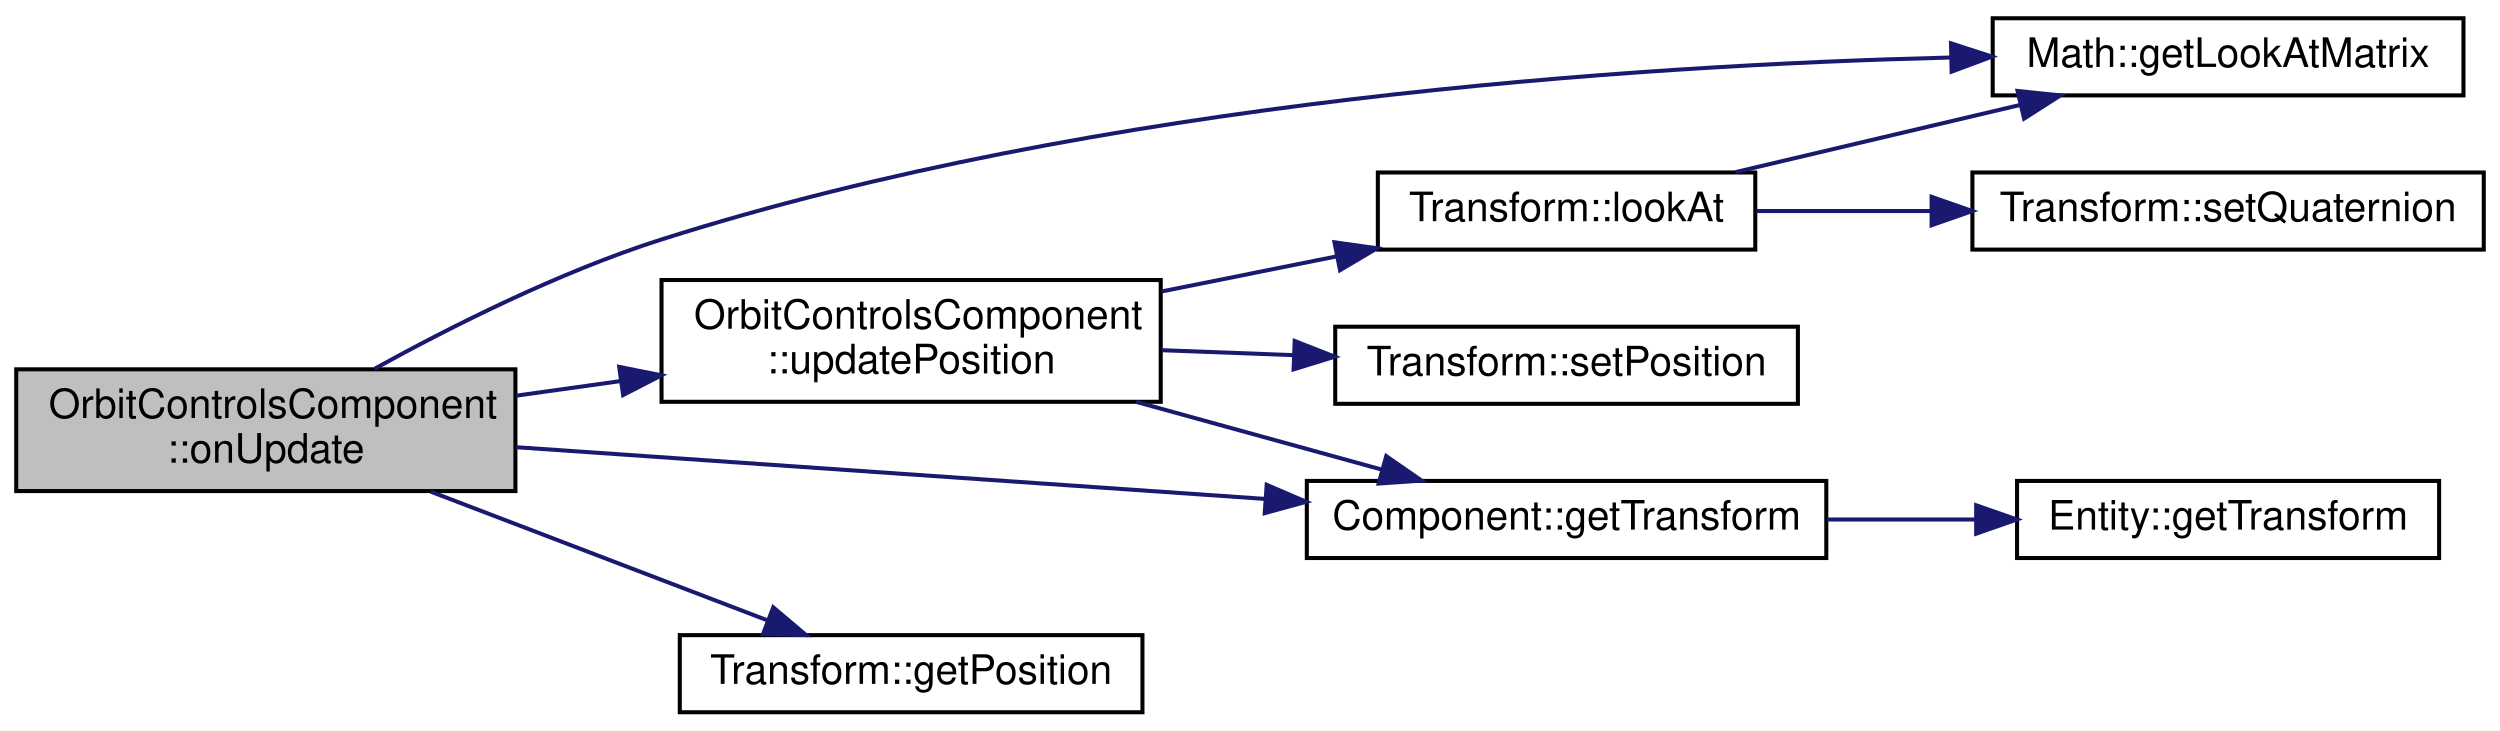
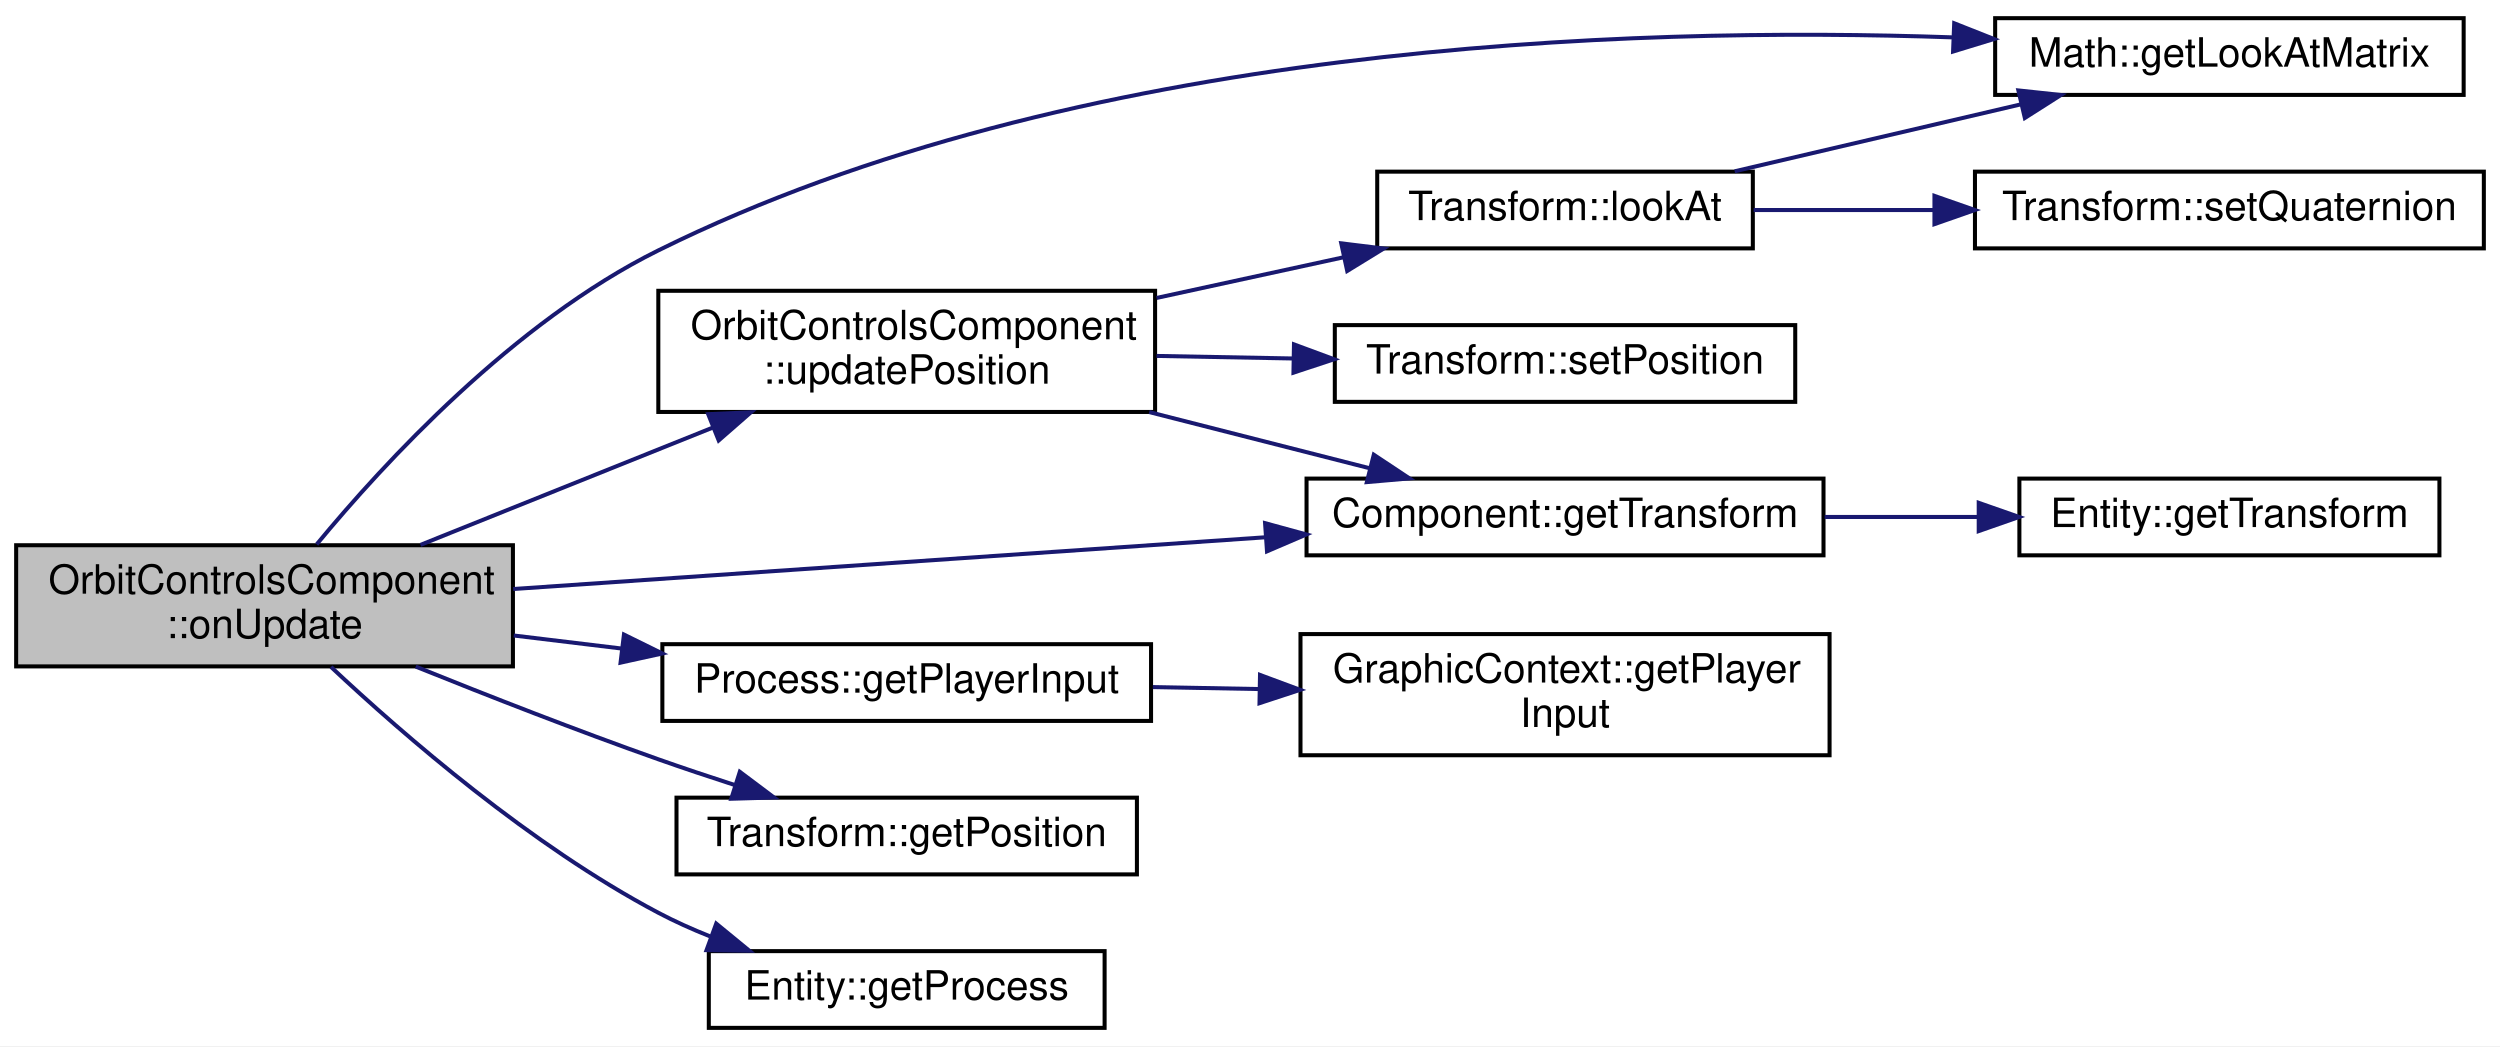
- <svg xmlns="http://www.w3.org/2000/svg" xmlns:xlink="http://www.w3.org/1999/xlink" width="616pt" height="180pt" viewBox="0.00 0.00 616.00 180.00">
-   <g id="graph0" class="graph" transform="scale(1 1) rotate(0) translate(4 176)">
-     <polygon fill="white" stroke="transparent" points="-4,4 -4,-176 612,-176 612,4 -4,4" />
+ <svg xmlns="http://www.w3.org/2000/svg" xmlns:xlink="http://www.w3.org/1999/xlink" width="619pt" height="259pt" viewBox="0.00 0.00 619.00 259.00">
+   <g id="graph0" class="graph" transform="scale(1 1) rotate(0) translate(4 255)">
+     <polygon fill="white" stroke="transparent" points="-4,4 -4,-255 615,-255 615,4 -4,4" />
    <g id="node1" class="node">
      <g id="a_node1">
        <a xlink:title=" ">
-           <polygon fill="#bfbfbf" stroke="black" points="0,-55 0,-85 123,-85 123,-55 0,-55" />
-           <text text-anchor="start" x="8" y="-73" font-family="Helvetica,sans-Serif" font-size="10.00">OrbitControlsComponent</text>
-           <text text-anchor="middle" x="61.5" y="-62" font-family="Helvetica,sans-Serif" font-size="10.00">::onUpdate</text>
+           <polygon fill="#bfbfbf" stroke="black" points="0,-90 0,-120 123,-120 123,-90 0,-90" />
+           <text text-anchor="start" x="8" y="-108" font-family="Helvetica,sans-Serif" font-size="10.00">OrbitControlsComponent</text>
+           <text text-anchor="middle" x="61.5" y="-97" font-family="Helvetica,sans-Serif" font-size="10.00">::onUpdate</text>
        </a>
      </g>
    </g>
    <g id="node2" class="node">
      <g id="a_node2">
        <a xlink:href="namespace_math.html#a87c8d0d2ba07b4b77a50b452d52a933e" target="_top" xlink:title=" ">
-           <polygon fill="white" stroke="black" points="487,-152.5 487,-171.5 603,-171.5 603,-152.5 487,-152.5" />
-           <text text-anchor="middle" x="545" y="-159.5" font-family="Helvetica,sans-Serif" font-size="10.00">Math::getLookAtMatrix</text>
+           <polygon fill="white" stroke="black" points="490,-231.5 490,-250.5 606,-250.5 606,-231.5 490,-231.5" />
+           <text text-anchor="middle" x="548" y="-238.5" font-family="Helvetica,sans-Serif" font-size="10.00">Math::getLookAtMatrix</text>
        </a>
      </g>
    </g>
    <g id="edge1" class="edge">
-       <path fill="none" stroke="midnightblue" d="M88.26,-85.12C107.23,-95.59 133.96,-109.04 159,-117 266.57,-151.18 398.44,-159.89 476.6,-161.83" />
-       <polygon fill="midnightblue" stroke="midnightblue" points="476.72,-165.33 486.8,-162.05 476.88,-158.34 476.72,-165.33" />
+       <path fill="none" stroke="midnightblue" d="M74.41,-120.22C91.04,-140.34 123.24,-175.29 159,-193 262.24,-244.14 399.15,-248.56 479.7,-245.74" />
+       <polygon fill="midnightblue" stroke="midnightblue" points="479.86,-249.24 489.71,-245.34 479.58,-242.24 479.86,-249.24" />
    </g>
    <g id="node3" class="node">
      <g id="a_node3">
-         <a xlink:href="class_transform.html#a6736c2cdad9752600479c0a926222efd" target="_top" xlink:title=" ">
-           <polygon fill="white" stroke="black" points="163.5,-0.5 163.5,-19.5 277.5,-19.5 277.5,-0.5 163.5,-0.5" />
-           <text text-anchor="middle" x="220.5" y="-7.5" font-family="Helvetica,sans-Serif" font-size="10.00">Transform::getPosition</text>
+         <a xlink:href="class_process.html#a9cf1f727b76b1a153cb48e393f7b22a9" target="_top" xlink:title=" ">
+           <polygon fill="white" stroke="black" points="160,-76.5 160,-95.5 281,-95.5 281,-76.5 160,-76.5" />
+           <text text-anchor="middle" x="220.5" y="-83.5" font-family="Helvetica,sans-Serif" font-size="10.00">Process::getPlayerInput</text>
        </a>
      </g>
    </g>
    <g id="edge2" class="edge">
-       <path fill="none" stroke="midnightblue" d="M102.12,-54.86C127.67,-45.1 160.57,-32.52 185.03,-23.17" />
-       <polygon fill="midnightblue" stroke="midnightblue" points="186.53,-26.35 194.62,-19.51 184.03,-19.81 186.53,-26.35" />
+       <path fill="none" stroke="midnightblue" d="M123.2,-97.65C131.98,-96.59 141.07,-95.49 150,-94.41" />
+       <polygon fill="midnightblue" stroke="midnightblue" points="150.49,-97.88 159.99,-93.2 149.65,-90.93 150.49,-97.88" />
+     </g>
+     <g id="node5" class="node">
+       <g id="a_node5">
+         <a xlink:href="class_transform.html#a6736c2cdad9752600479c0a926222efd" target="_top" xlink:title=" ">
+           <polygon fill="white" stroke="black" points="163.5,-38.5 163.5,-57.5 277.5,-57.5 277.5,-38.5 163.5,-38.5" />
+           <text text-anchor="middle" x="220.5" y="-45.5" font-family="Helvetica,sans-Serif" font-size="10.00">Transform::getPosition</text>
+         </a>
+       </g>
+     </g>
+     <g id="edge4" class="edge">
+       <path fill="none" stroke="midnightblue" d="M98.93,-89.95C116.9,-82.71 138.97,-74.08 159,-67 165.06,-64.86 171.51,-62.7 177.85,-60.65" />
+       <polygon fill="midnightblue" stroke="midnightblue" points="179.18,-63.9 187.65,-57.54 177.06,-57.23 179.18,-63.9" />
+     </g>
+     <g id="node6" class="node">
+       <g id="a_node6">
+         <a xlink:href="class_entity.html#a35cd2fcd274b17c3f395a4bfebabfb56" target="_top" xlink:title=" ">
+           <polygon fill="white" stroke="black" points="171.5,-0.5 171.5,-19.5 269.5,-19.5 269.5,-0.5 171.5,-0.5" />
+           <text text-anchor="middle" x="220.5" y="-7.5" font-family="Helvetica,sans-Serif" font-size="10.00">Entity::getProcess</text>
+         </a>
+       </g>
+     </g>
+     <g id="edge5" class="edge">
+       <path fill="none" stroke="midnightblue" d="M77.96,-89.86C96.04,-72.9 127.51,-45.63 159,-29 163.05,-26.86 167.39,-24.91 171.8,-23.16" />
+       <polygon fill="midnightblue" stroke="midnightblue" points="173.34,-26.32 181.53,-19.6 170.94,-19.75 173.34,-26.32" />
+     </g>
+     <g id="node7" class="node">
+       <g id="a_node7">
+         <a xlink:href="class_component.html#a8cd5ee4645a0cbe620c1acef8118549b" target="_top" xlink:title=" ">
+           <polygon fill="white" stroke="black" points="319.5,-117.5 319.5,-136.5 447.5,-136.5 447.5,-117.5 319.5,-117.5" />
+           <text text-anchor="middle" x="383.5" y="-124.5" font-family="Helvetica,sans-Serif" font-size="10.00">Component::getTransform</text>
+         </a>
+       </g>
+     </g>
+     <g id="edge6" class="edge">
+       <path fill="none" stroke="midnightblue" d="M123.07,-109.16C175.94,-112.8 252.83,-118.09 309.18,-121.96" />
+       <polygon fill="midnightblue" stroke="midnightblue" points="309.23,-125.47 319.45,-122.67 309.71,-118.49 309.23,-125.47" />
+     </g>
+     <g id="node9" class="node">
+       <g id="a_node9">
+         <a xlink:href="class_orbit_controls_component.html#aedf4dc7f005ffee67f71660dc0652354" target="_top" xlink:title=" ">
+           <polygon fill="white" stroke="black" points="159,-153 159,-183 282,-183 282,-153 159,-153" />
+           <text text-anchor="start" x="167" y="-171" font-family="Helvetica,sans-Serif" font-size="10.00">OrbitControlsComponent</text>
+           <text text-anchor="middle" x="220.5" y="-160" font-family="Helvetica,sans-Serif" font-size="10.00">::updatePosition</text>
+         </a>
+       </g>
+     </g>
+     <g id="edge8" class="edge">
+       <path fill="none" stroke="midnightblue" d="M100.11,-120.09C121.87,-128.82 149.46,-139.89 172.63,-149.19" />
+       <polygon fill="midnightblue" stroke="midnightblue" points="171.35,-152.45 181.93,-152.92 173.95,-145.95 171.35,-152.45" />
    </g>
    <g id="node4" class="node">
      <g id="a_node4">
-         <a xlink:href="class_component.html#a8cd5ee4645a0cbe620c1acef8118549b" target="_top" xlink:title=" ">
-           <polygon fill="white" stroke="black" points="318,-38.5 318,-57.5 446,-57.5 446,-38.5 318,-38.5" />
-           <text text-anchor="middle" x="382" y="-45.5" font-family="Helvetica,sans-Serif" font-size="10.00">Component::getTransform</text>
+         <a xlink:href="class_graphic_context.html#ac278515e446567d94be0a215d4e3d5bc" target="_top" xlink:title=" ">
+           <polygon fill="white" stroke="black" points="318,-68 318,-98 449,-98 449,-68 318,-68" />
+           <text text-anchor="start" x="326" y="-86" font-family="Helvetica,sans-Serif" font-size="10.00">GraphicContext::getPlayer</text>
+           <text text-anchor="middle" x="383.5" y="-75" font-family="Helvetica,sans-Serif" font-size="10.00">Input</text>
        </a>
      </g>
    </g>
    <g id="edge3" class="edge">
-       <path fill="none" stroke="midnightblue" d="M123.16,-65.81C175.66,-62.18 251.73,-56.93 307.65,-53.07" />
-       <polygon fill="midnightblue" stroke="midnightblue" points="308.11,-56.54 317.84,-52.36 307.63,-49.56 308.11,-56.54" />
+       <path fill="none" stroke="midnightblue" d="M281.45,-84.88C290,-84.72 298.87,-84.56 307.66,-84.39" />
+       <polygon fill="midnightblue" stroke="midnightblue" points="307.98,-87.89 317.91,-84.2 307.85,-80.89 307.98,-87.89" />
    </g>
-     <g id="node6" class="node">
-       <g id="a_node6">
-         <a xlink:href="class_orbit_controls_component.html#aedf4dc7f005ffee67f71660dc0652354" target="_top" xlink:title=" ">
-           <polygon fill="white" stroke="black" points="159,-77 159,-107 282,-107 282,-77 159,-77" />
-           <text text-anchor="start" x="167" y="-95" font-family="Helvetica,sans-Serif" font-size="10.00">OrbitControlsComponent</text>
-           <text text-anchor="middle" x="220.5" y="-84" font-family="Helvetica,sans-Serif" font-size="10.00">::updatePosition</text>
-         </a>
-       </g>
-     </g>
-     <g id="edge5" class="edge">
-       <path fill="none" stroke="midnightblue" d="M123.2,-78.51C131.64,-79.69 140.36,-80.91 148.95,-82.11" />
-       <polygon fill="midnightblue" stroke="midnightblue" points="148.57,-85.6 158.96,-83.52 149.54,-78.66 148.57,-85.6" />
-     </g>
-     <g id="node5" class="node">
-       <g id="a_node5">
+     <g id="node8" class="node">
+       <g id="a_node8">
        <a xlink:href="class_entity.html#aec5b6fb1566ab2f4b1b30c8d788315dc" target="_top" xlink:title=" ">
-           <polygon fill="white" stroke="black" points="493,-38.5 493,-57.5 597,-57.5 597,-38.5 493,-38.5" />
-           <text text-anchor="middle" x="545" y="-45.5" font-family="Helvetica,sans-Serif" font-size="10.00">Entity::getTransform</text>
-         </a>
-       </g>
-     </g>
-     <g id="edge4" class="edge">
-       <path fill="none" stroke="midnightblue" d="M446.17,-48C458.16,-48 470.69,-48 482.63,-48" />
-       <polygon fill="midnightblue" stroke="midnightblue" points="482.93,-51.5 492.93,-48 482.93,-44.5 482.93,-51.5" />
-     </g>
-     <g id="edge6" class="edge">
-       <path fill="none" stroke="midnightblue" d="M275.94,-76.98C295.68,-71.54 317.72,-65.46 336.5,-60.28" />
-       <polygon fill="midnightblue" stroke="midnightblue" points="337.57,-63.61 346.28,-57.58 335.71,-56.86 337.57,-63.61" />
-     </g>
-     <g id="node7" class="node">
-       <g id="a_node7">
-         <a xlink:href="class_transform.html#a139e1092c8752834c80e4e67c207bb80" target="_top" xlink:title=" ">
-           <polygon fill="white" stroke="black" points="335.5,-114.5 335.5,-133.5 428.5,-133.5 428.5,-114.5 335.5,-114.5" />
-           <text text-anchor="middle" x="382" y="-121.5" font-family="Helvetica,sans-Serif" font-size="10.00">Transform::lookAt</text>
+           <polygon fill="white" stroke="black" points="496,-117.5 496,-136.5 600,-136.5 600,-117.5 496,-117.5" />
+           <text text-anchor="middle" x="548" y="-124.5" font-family="Helvetica,sans-Serif" font-size="10.00">Entity::getTransform</text>
        </a>
      </g>
    </g>
    <g id="edge7" class="edge">
-       <path fill="none" stroke="midnightblue" d="M282.26,-104.19C296.42,-107.03 311.44,-110.04 325.37,-112.84" />
-       <polygon fill="midnightblue" stroke="midnightblue" points="324.81,-116.3 335.3,-114.83 326.18,-109.43 324.81,-116.3" />
+       <path fill="none" stroke="midnightblue" d="M447.79,-127C460.25,-127 473.31,-127 485.71,-127" />
+       <polygon fill="midnightblue" stroke="midnightblue" points="485.93,-130.5 495.93,-127 485.93,-123.5 485.93,-130.5" />
    </g>
-     <g id="node9" class="node">
-       <g id="a_node9">
-         <a xlink:href="class_transform.html#acbab7588aa158d9f8de7bbf498213aeb" target="_top" xlink:title=" ">
-           <polygon fill="white" stroke="black" points="325,-76.5 325,-95.5 439,-95.5 439,-76.5 325,-76.5" />
-           <text text-anchor="middle" x="382" y="-83.5" font-family="Helvetica,sans-Serif" font-size="10.00">Transform::setPosition</text>
+     <g id="edge9" class="edge">
+       <path fill="none" stroke="midnightblue" d="M280.54,-152.97C298.54,-148.38 318.09,-143.4 335.21,-139.04" />
+       <polygon fill="midnightblue" stroke="midnightblue" points="336.15,-142.41 344.98,-136.55 334.43,-135.63 336.15,-142.41" />
+     </g>
+     <g id="node10" class="node">
+       <g id="a_node10">
+         <a xlink:href="class_transform.html#a139e1092c8752834c80e4e67c207bb80" target="_top" xlink:title=" ">
+           <polygon fill="white" stroke="black" points="337,-193.5 337,-212.5 430,-212.5 430,-193.5 337,-193.5" />
+           <text text-anchor="middle" x="383.5" y="-200.5" font-family="Helvetica,sans-Serif" font-size="10.00">Transform::lookAt</text>
        </a>
      </g>
    </g>
    <g id="edge10" class="edge">
-       <path fill="none" stroke="midnightblue" d="M282.26,-89.71C292.86,-89.32 303.95,-88.9 314.69,-88.49" />
-       <polygon fill="midnightblue" stroke="midnightblue" points="315.01,-91.98 324.87,-88.11 314.75,-84.99 315.01,-91.98" />
+       <path fill="none" stroke="midnightblue" d="M282.37,-181.23C297.56,-184.53 313.75,-188.05 328.58,-191.28" />
+       <polygon fill="midnightblue" stroke="midnightblue" points="328.09,-194.75 338.6,-193.46 329.57,-187.91 328.09,-194.75" />
    </g>
-     <g id="edge8" class="edge">
-       <path fill="none" stroke="midnightblue" d="M423.63,-133.59C444.97,-138.63 471.31,-144.84 493.91,-150.18" />
-       <polygon fill="midnightblue" stroke="midnightblue" points="493.13,-153.59 503.67,-152.48 494.74,-146.78 493.13,-153.59" />
-     </g>
-     <g id="node8" class="node">
-       <g id="a_node8">
-         <a xlink:href="class_transform.html#af5791c2b5044fe3db559579c21feaec8" target="_top" xlink:title=" ">
-           <polygon fill="white" stroke="black" points="482,-114.5 482,-133.5 608,-133.5 608,-114.5 482,-114.5" />
-           <text text-anchor="middle" x="545" y="-121.5" font-family="Helvetica,sans-Serif" font-size="10.00">Transform::setQuaternion</text>
+     <g id="node12" class="node">
+       <g id="a_node12">
+         <a xlink:href="class_transform.html#acbab7588aa158d9f8de7bbf498213aeb" target="_top" xlink:title=" ">
+           <polygon fill="white" stroke="black" points="326.5,-155.5 326.5,-174.5 440.5,-174.5 440.5,-155.5 326.5,-155.5" />
+           <text text-anchor="middle" x="383.5" y="-162.5" font-family="Helvetica,sans-Serif" font-size="10.00">Transform::setPosition</text>
        </a>
      </g>
    </g>
-     <g id="edge9" class="edge">
-       <path fill="none" stroke="midnightblue" d="M428.71,-124C442.15,-124 457.2,-124 471.87,-124" />
-       <polygon fill="midnightblue" stroke="midnightblue" points="471.95,-127.5 481.95,-124 471.95,-120.5 471.95,-127.5" />
+     <g id="edge13" class="edge">
+       <path fill="none" stroke="midnightblue" d="M282.37,-166.87C293.41,-166.66 304.98,-166.44 316.17,-166.24" />
+       <polygon fill="midnightblue" stroke="midnightblue" points="316.39,-169.73 326.32,-166.05 316.26,-162.73 316.39,-169.73" />
+     </g>
+     <g id="edge11" class="edge">
+       <path fill="none" stroke="midnightblue" d="M425.51,-212.59C447.05,-217.63 473.63,-223.84 496.44,-229.18" />
+       <polygon fill="midnightblue" stroke="midnightblue" points="495.75,-232.61 506.29,-231.48 497.35,-225.79 495.75,-232.61" />
+     </g>
+     <g id="node11" class="node">
+       <g id="a_node11">
+         <a xlink:href="class_transform.html#af5791c2b5044fe3db559579c21feaec8" target="_top" xlink:title=" ">
+           <polygon fill="white" stroke="black" points="485,-193.5 485,-212.5 611,-212.5 611,-193.5 485,-193.5" />
+           <text text-anchor="middle" x="548" y="-200.5" font-family="Helvetica,sans-Serif" font-size="10.00">Transform::setQuaternion</text>
+         </a>
+       </g>
+     </g>
+     <g id="edge12" class="edge">
+       <path fill="none" stroke="midnightblue" d="M430.2,-203C444,-203 459.51,-203 474.61,-203" />
+       <polygon fill="midnightblue" stroke="midnightblue" points="474.97,-206.5 484.97,-203 474.97,-199.5 474.97,-206.5" />
    </g>
  </g>
</svg>
